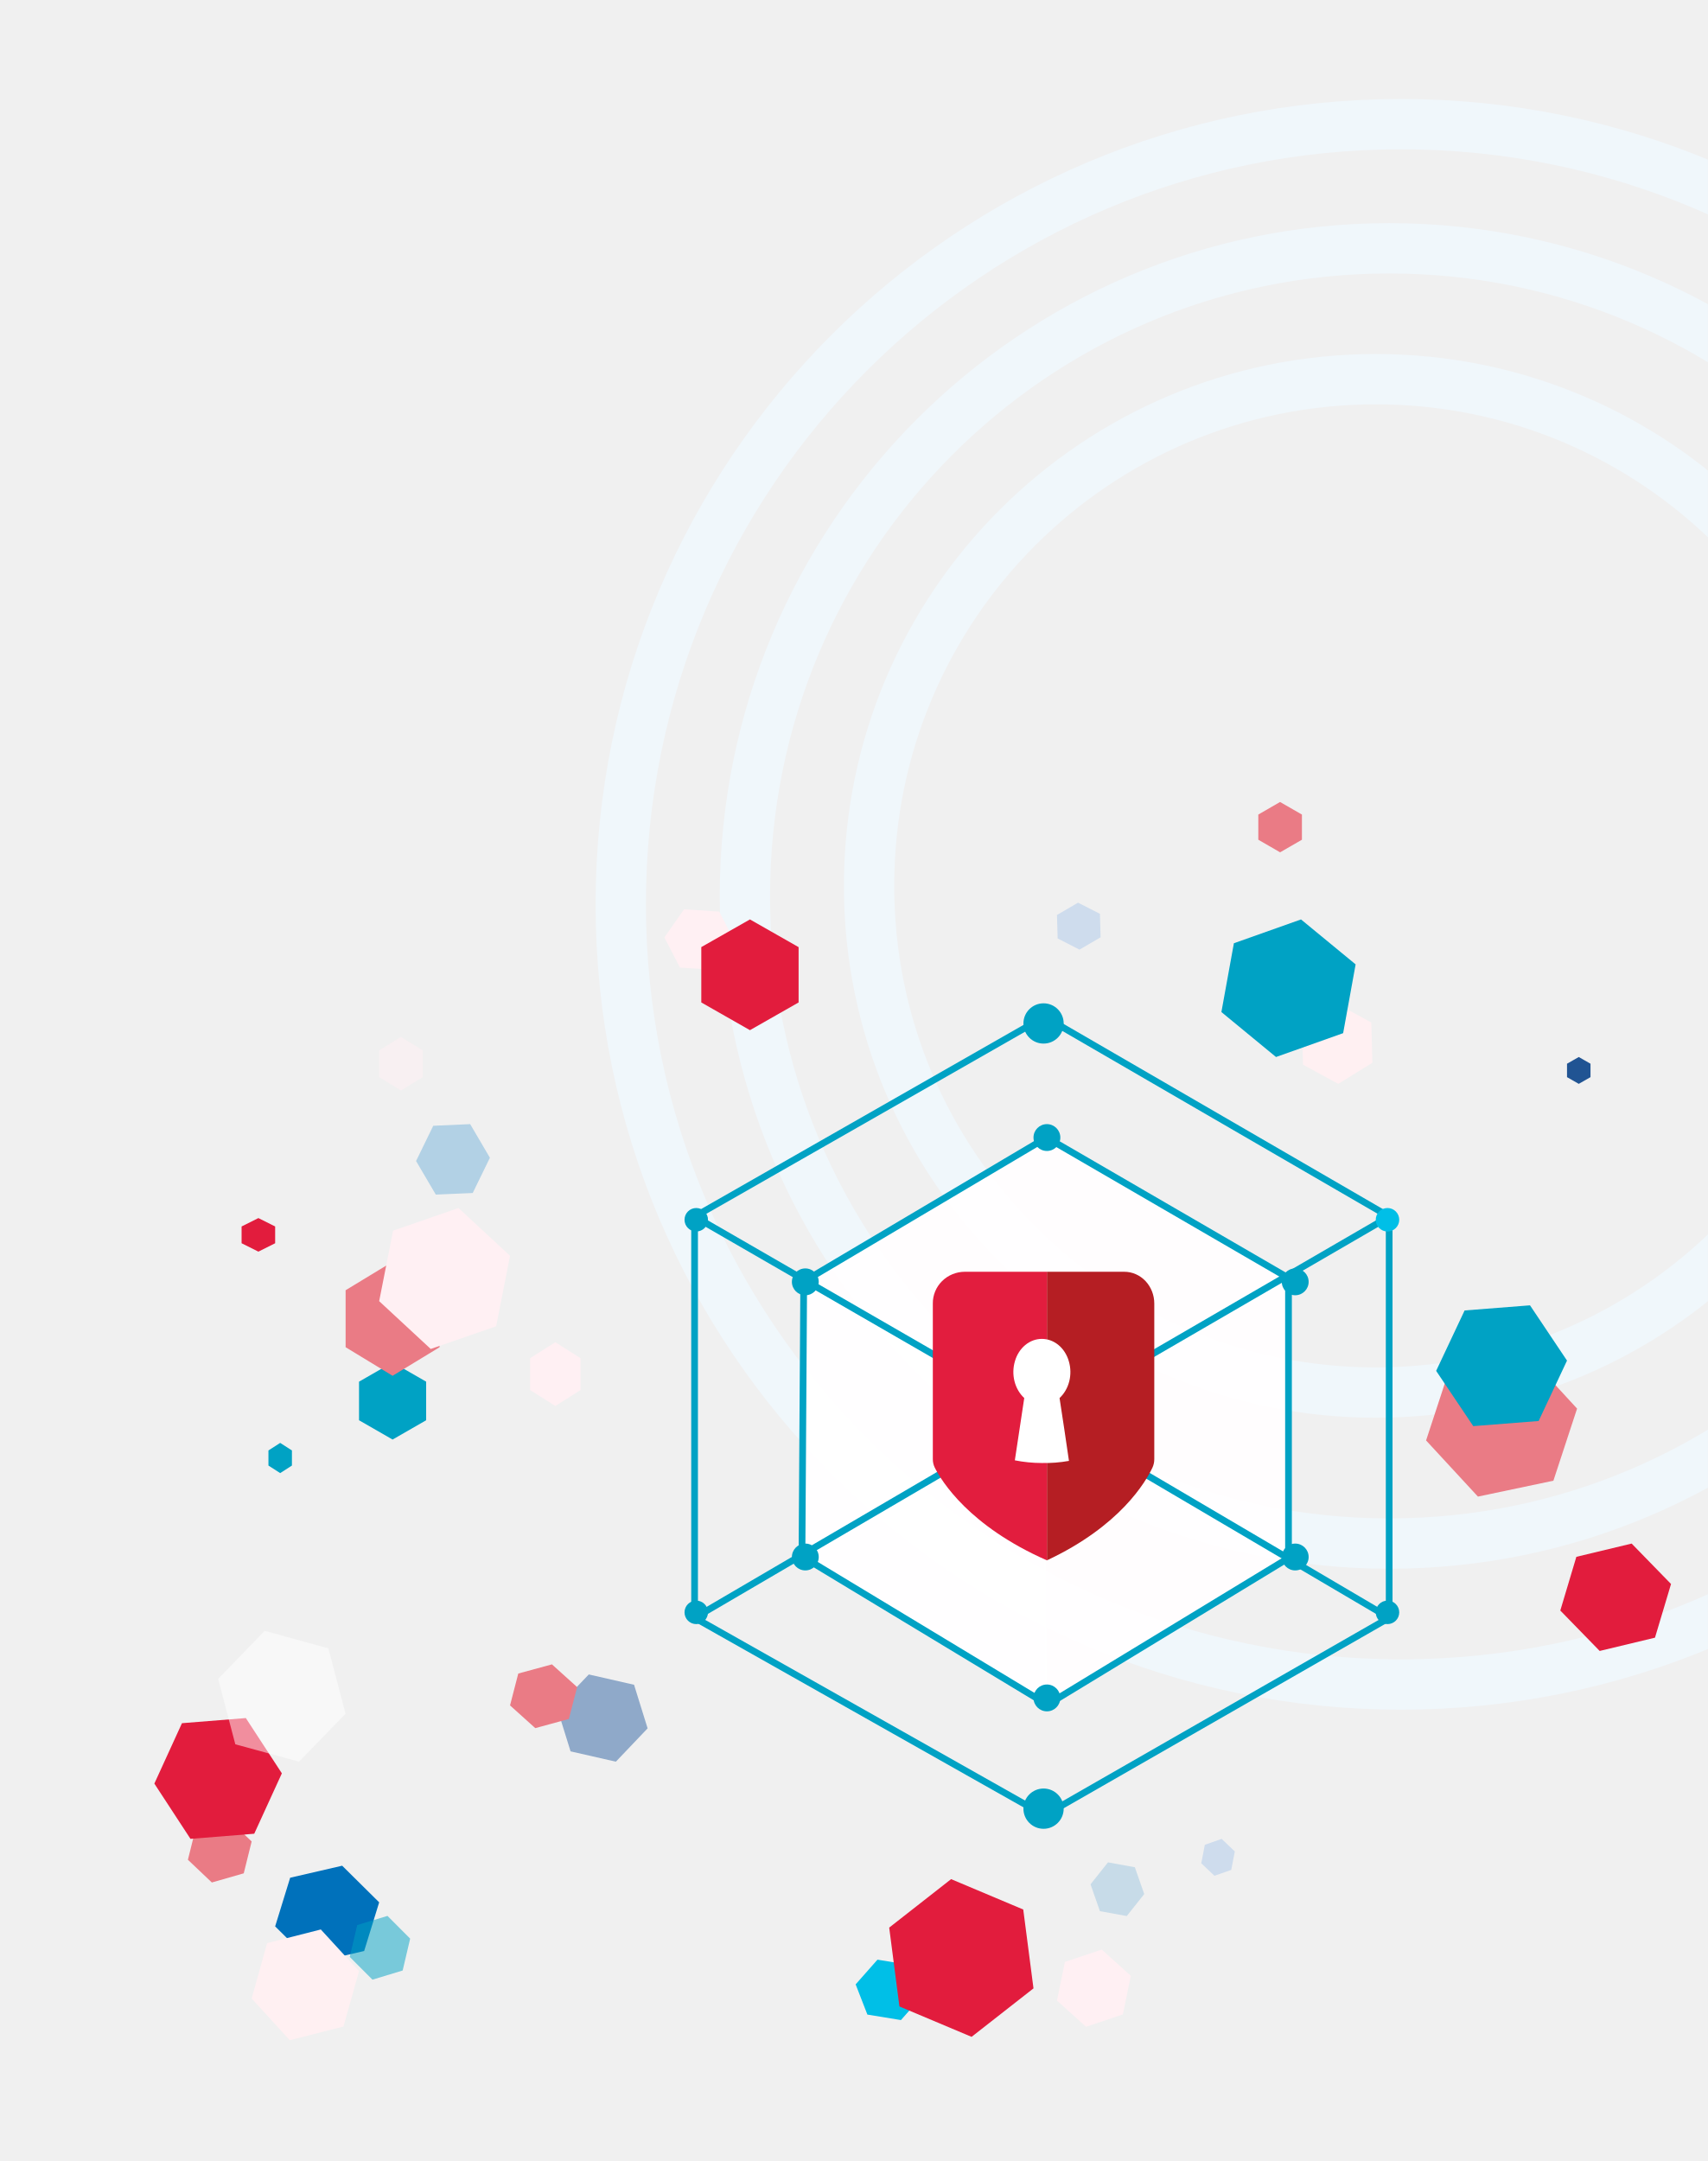
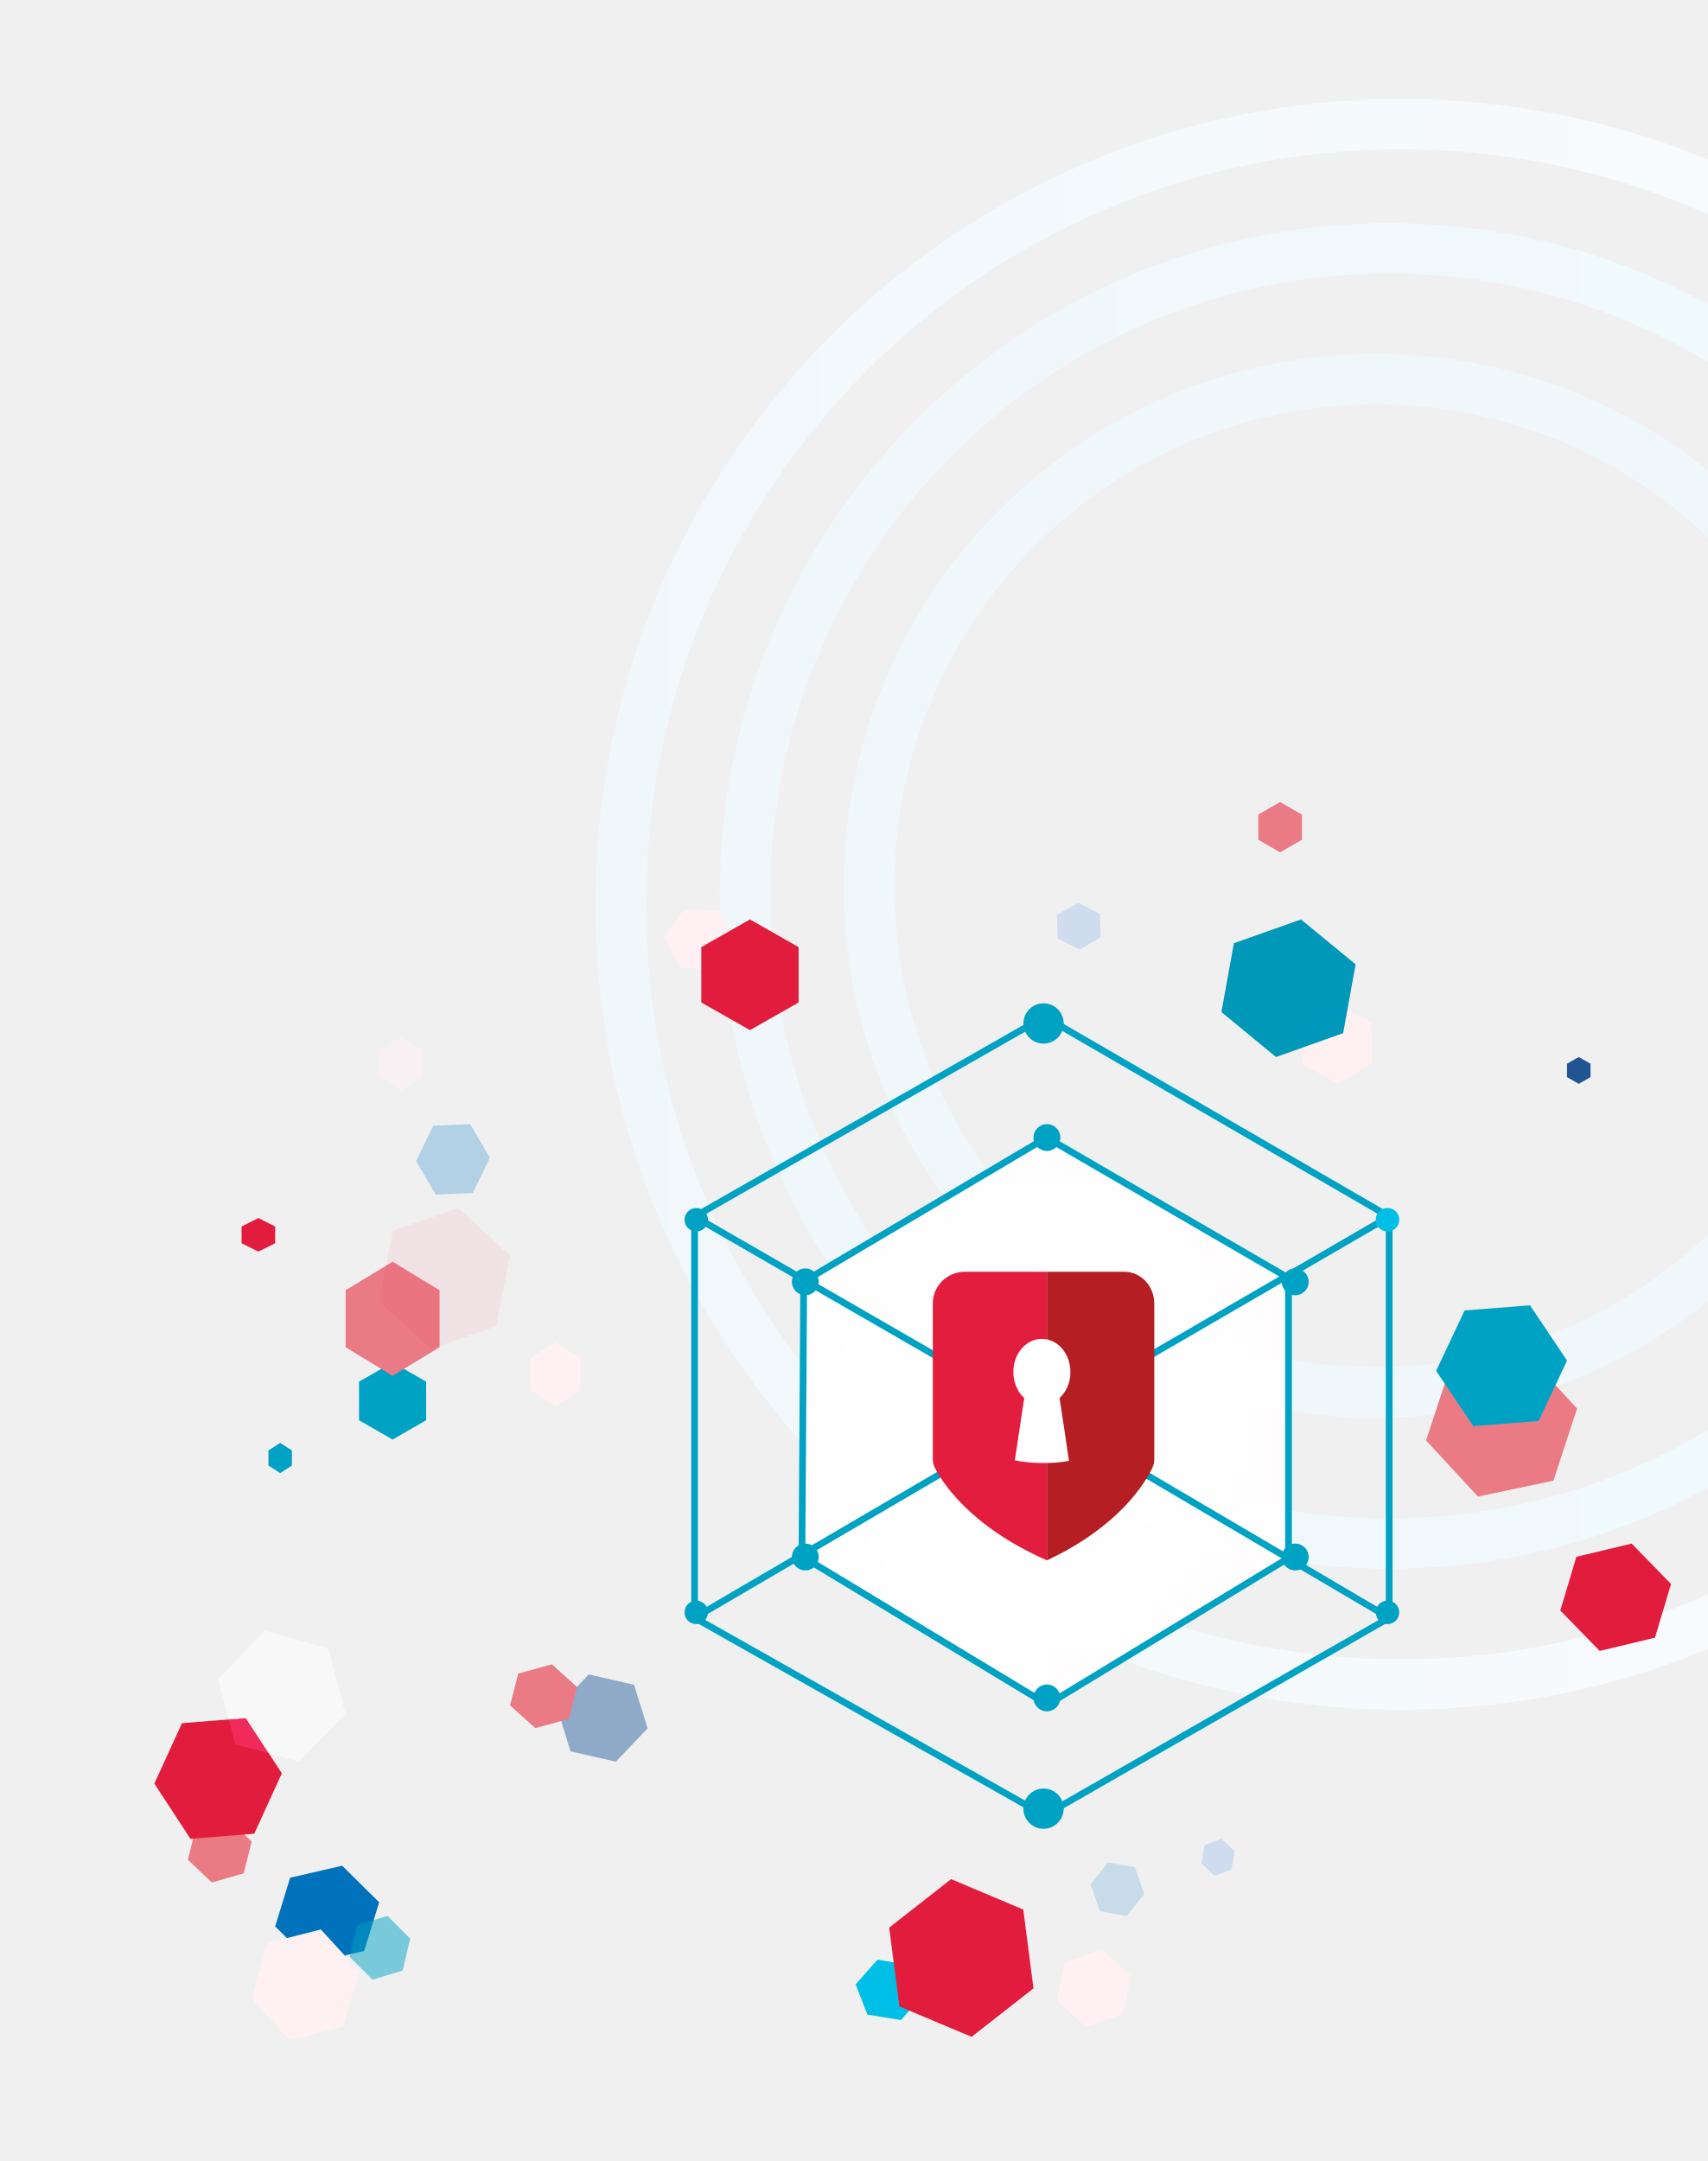
<svg xmlns="http://www.w3.org/2000/svg" width="509" height="644" viewBox="0 0 509 644" fill="none">
  <g clip-path="url(#clip0_2_3222)">
-     <path d="M417.5 502C545.906 502 650 397.906 650 269.5S545.906 37 417.5 37 185 141.094 185 269.5 289.094 502 417.5 502z" stroke="url(#paint0_linear_2_3222)" stroke-width="15" stroke-miterlimit="10" style="mix-blend-mode:screen" />
-     <path d="M414 460c106.039 0 192-86.409 192-193S520.039 74 414 74s-192 86.409-192 193 85.961 193 192 193z" stroke="url(#paint1_linear_2_3222)" stroke-width="15" stroke-miterlimit="10" style="mix-blend-mode:screen" />
-     <path d="M410 415c83.395 0 151-67.605 151-151s-67.605-151-151-151-151 67.605-151 151 67.605 151 151 151z" stroke="url(#paint2_linear_2_3222)" stroke-width="15" stroke-miterlimit="10" style="mix-blend-mode:screen" />
-     <path d="M165.5 400l7.5 4.747v9.5L165.5 419l-7.5-4.753v-9.5l7.5-4.747z" fill="#FFF0F3" />
-     <path d="M140.12 335l5.88 10.025-5.123 10.503-10.997.472-5.88-10.004 5.118-10.503L140.12 335z" fill="#75B2DA" fill-opacity=".5" />
-     <path d="M117 406l10 5.749v11.502L117 429l-10-5.749v-11.502L117 406z" fill="#00A2C4" />
-     <path d="M188.96 502.076l4.04 12.995-9.46 9.929-13.5-3.076-4.04-12.995 9.471-9.929 13.489 3.076z" fill="#8FA9C9" />
-     <path d="M328.352 581l8.648 7.814-2.352 11.5-11 3.686-8.648-7.814 2.357-11.5L328.352 581z" fill="#FFF0F3" />
-     <path d="M261.505 584l9.997 1.639 3.498 9.003-6.5 7.358-10.002-1.634-3.498-9.003 6.505-7.363z" fill="#00BFE7" />
-     <path opacity=".5" d="M330.201 555l8.006 1.459 2.793 7.986-5.196 6.555-8.005-1.459-2.799-7.992 5.201-6.549z" fill="#4D9CD0" fill-opacity=".5" />
-     <path d="M86.474 559.581l15.5-3.581L113 566.916l-4.474 14.503-15.5 3.581L82 574.084l4.474-14.503z" fill="#0071BB" />
-     <path d="M469.784 463.951L486.263 460 498 472.046l-4.784 15.998L476.737 492 465 479.954l4.784-16.003z" fill="#E21C3D" />
-     <path d="M203.852 271l10.495.664 4.653 9-5.852 8.336-10.506-.643-4.642-9 5.852-8.357z" fill="#FFF0F3" />
-     <path d="M432.068 407.736L454.557 403 470 419.775l-7.057 21.489-22.49 4.736L425 429.267l7.068-21.531z" fill="#EA7B85" />
-     <path d="M436.484 390.528L455.971 389 467 405.47l-8.458 18.002L439.061 425 428 408.53l8.484-18.002z" fill="#00A2C4" />
-     <path d="M154.457 498.728L164.488 496l7.512 6.775-2.474 9.497L159.523 515 152 508.225l2.457-9.497zM58.36 544.727L67.868 542 75 548.773l-2.36 9.5L63.138 561 56 554.227l2.36-9.5z" fill="#EA7B85" />
-     <path d="M265 574.444L283.45 560l21.498 9.054L308 592.556 289.55 607l-21.503-9.054L265 574.444z" fill="#E21C3D" />
-     <path d="M364.07 548l3.93 3.746-1.066 5.508-4.995 1.746-3.939-3.721 1.066-5.513L364.07 548z" fill="#CEDCED" />
-     <path d="M117 376l14 8.515v16.97L117 410l-14-8.515v-16.986L117 376z" fill="#EA7B85" />
-     <path d="M223.497 274L238 282.259v16.482L223.497 307 209 298.741v-16.497L223.497 274z" fill="#E21C3D" />
-     <path opacity=".5" d="M119.49 309l6.51 4v8l-6.5 4-6.5-4v-8l6.49-4z" fill="#FFF0F3" />
-     <path d="M77.003 363L82 365.499v5.002L77.003 373 72 370.501v-5.002L77.003 363z" fill="#E21C3D" />
-     <path d="M136.646 360L152 374.243l-4.141 20.998-19.5 6.759L113 387.757l4.146-20.998 19.5-6.759z" fill="#FFF0F3" />
-     <path d="M79.609 579.075l16-4.075L107 587.423l-4.645 16.502-16 4.075L75 595.577l4.609-16.502z" fill="#FFF0F2" />
-     <path d="M54.229 513.528L73.263 512 84 528.472l-8.234 18L56.768 548 46 531.528l8.229-18z" fill="#E21C3D" />
-     <path d="M78.869 486l18.995 5.219L103 510.711 89.126 525l-18.995-5.182L65 500.326 78.869 486z" fill="#fff" fill-opacity=".5" />
-     <path d="M83.5 430l3.5 2.25v4.5L83.5 439l-3.5-2.25v-4.5l3.5-2.25z" fill="#00A2C4" />
-     <path d="M388 305.282L398.173 299l10.498 5.712.329 12L398.827 323l-10.498-5.712-.329-12.006z" fill="#FFF0F2" />
-     <path d="M315 272.67l6.287-3.67 6.513 3.328.2 7.002-6.287 3.67-6.513-3.328-.2-7.002z" fill="#CEDCED" />
-     <path d="M367.722 281.098L387.725 274 404 287.394l-3.717 20.498L380.275 315 364 301.6l3.722-20.502z" fill="#00A2C4" />
-     <path opacity=".5" d="M106.471 573.686l9.007-2.728 6.757 6.775L120 587.23l-8.998 2.728-6.767-6.77 2.236-9.502z" fill="#00A2C4" />
-     <path d="M381.481 239l6.519 3.747v7.5L381.497 254 375 250.247v-7.5l6.481-3.747z" fill="#EA7B85" />
-     <path d="M470.503 315l3.497 2v4l-3.497 2-3.503-2v-4l3.503-2z" fill="#205493" />
-     <path d="M311.899 339l-72.374 42.9-.525 81.895L312.151 508 384 464.319v-83.462L311.899 339z" fill="url(#paint3_radial_2_3222)" style="mix-blend-mode:hard-light" />
+     <path d="M417.5 502C545.906 502 650 397.906 650 269.5C650 141.094 545.906 37 417.5 37C289.094 37 185 141.094 185 269.5C185 397.906 289.094 502 417.5 502Z" stroke="url(#paint0_linear_2_3222)" stroke-width="15" stroke-miterlimit="10" style="mix-blend-mode:screen" />
+     <path d="M414 460C520.039 460 606 373.591 606 267C606 160.409 520.039 74 414 74C307.961 74 222 160.409 222 267C222 373.591 307.961 460 414 460Z" stroke="url(#paint1_linear_2_3222)" stroke-width="15" stroke-miterlimit="10" style="mix-blend-mode:screen" />
+     <path d="M410 415C493.395 415 561 347.395 561 264C561 180.605 493.395 113 410 113C326.605 113 259 180.605 259 264C259 347.395 326.605 415 410 415Z" stroke="url(#paint2_linear_2_3222)" stroke-width="15" stroke-miterlimit="10" style="mix-blend-mode:screen" />
+     <path d="M165.5 400L173 404.747V414.247L165.5 419L158 414.247V404.747L165.5 400Z" fill="#FFF0F3" />
+     <path d="M140.12 335L146 345.025L140.877 355.528L129.88 356L124 345.996L129.118 335.493L140.12 335Z" fill="#75B2DA" fill-opacity="0.5" />
+     <path d="M117 406L127 411.749V423.251L117 429L107 423.251V411.749L117 406Z" fill="#00A2C4" />
+     <path d="M188.96 502.076L193 515.071L183.54 525L170.04 521.924L166 508.929L175.471 499L188.96 502.076Z" fill="#8FA9C9" />
+     <path d="M328.352 581L337 588.814L334.648 600.314L323.648 604L315 596.186L317.357 584.686L328.352 581Z" fill="#FFF0F3" />
+     <path d="M261.505 584L271.502 585.639L275 594.642L268.5 602L258.498 600.366L255 591.363L261.505 584Z" fill="#00BFE7" />
+     <path opacity="0.5" d="M330.201 555L338.207 556.459L341 564.445L335.804 571L327.799 569.541L325 561.549L330.201 555Z" fill="#4D9CD0" fill-opacity="0.5" />
+     <path d="M86.474 559.581L101.974 556L113 566.916L108.526 581.419L93.026 585L82 574.084L86.474 559.581Z" fill="#0071BB" />
+     <path d="M469.784 463.951L486.263 460L498 472.046L493.216 488.044L476.737 492L465 479.954L469.784 463.951Z" fill="#E21C3D" />
+     <path d="M203.852 271L214.347 271.664L219 280.664L213.148 289L202.642 288.357L198 279.357L203.852 271Z" fill="#FFF0F3" />
+     <path d="M432.068 407.736L454.557 403L470 419.775L462.943 441.264L440.453 446L425 429.267L432.068 407.736Z" fill="#EA7B85" />
+     <path d="M436.484 390.528L455.971 389L467 405.47L458.542 423.472L439.061 425L428 408.53L436.484 390.528Z" fill="#00A2C4" />
+     <path d="M154.457 498.728L164.488 496L172 502.775L169.526 512.272L159.523 515L152 508.225L154.457 498.728Z" fill="#EA7B85" />
+     <path d="M58.36 544.727L67.868 542L75 548.773L72.64 558.273L63.138 561L56 554.227L58.36 544.727Z" fill="#EA7B85" />
+     <path d="M265 574.444L283.45 560L304.948 569.054L308 592.556L289.55 607L268.047 597.946L265 574.444Z" fill="#E21C3D" />
+     <path d="M364.07 548L368 551.746L366.934 557.254L361.939 559L358 555.279L359.066 549.766L364.07 548Z" fill="#CEDCED" />
+     <path d="M117 376L131 384.515V401.485L117 410L103 401.485V384.499L117 376Z" fill="#EA7B85" />
+     <path d="M223.497 274L238 282.259V298.741L223.497 307L209 298.741V282.244L223.497 274Z" fill="#E21C3D" />
+     <path opacity="0.5" d="M119.49 309L126 313V321L119.5 325L113 321V313L119.49 309Z" fill="#FFF0F3" />
+     <path d="M77.003 363L82 365.499V370.501L77.003 373L72 370.501V365.499L77.003 363Z" fill="#E21C3D" />
+     <g style="mix-blend-mode:multiply">
+       <path d="M136.646 360L152 374.243L147.859 395.241L128.359 402L113 387.757L117.146 366.759L136.646 360Z" fill="#FFF0F3" />
+     </g>
+     <path d="M79.609 579.075L95.609 575L107 587.423L102.355 603.925L86.355 608L75 595.577L79.609 579.075Z" fill="#FFF0F2" />
+     <path d="M54.229 513.528L73.263 512L84 528.472L75.766 546.472L56.769 548L46 531.528L54.229 513.528Z" fill="#E21C3D" />
    <g style="mix-blend-mode:overlay">
-       <path style="mix-blend-mode:overlay" d="M239.333 462.864l.513-81.204 71.182 40.238.733 84.802-72.428-43.836z" fill="url(#paint4_linear_2_3222)" />
-       <path d="M240.108 382.094l70.669 39.951.722 84.178-71.904-43.495.523-80.634h-.01zm-.513-.895L239.071 463l72.957 44.155-.738-85.419-71.716-40.537h.021z" fill="#FFF0F2" />
+       <path d="M78.869 486L97.864 491.219L103 510.711L89.126 525L70.131 519.818L65 500.326L78.869 486Z" fill="white" fill-opacity="0.5" />
    </g>
-     <path d="M311.899 339l-72.374 42.9-.525 81.895L312.151 508 384 464.319v-83.462L311.899 339z" stroke="#00A2C4" stroke-width="2" />
-     <path d="M312 343a4 4 0 100-8 4 4 0 000 8zm74 43a4 4 0 100-8 4 4 0 000 8zm0 82a4 4 0 100-8 4 4 0 000 8zm-146-82a4 4 0 100-8 4 4 0 000 8zm0 82a4 4 0 100-8 4 4 0 000 8zm72 42a4 4 0 100-8 4 4 0 000 8z" fill="#00A2C4" />
-     <path d="M289.769 410.338l-82.753-47.778L311.292 303 414 362.56m0 0l-82.296 47.778M414 362.56v119.552M207 362.56v119.552m207 0l-82.296-48.445M414 482.112L311.292 541l-104.276-58.888 82.753-48.445" stroke="#00A2C4" stroke-width="2" />
-     <path d="M311 311a6 6 0 100-12 6 6 0 000 12z" fill="#00A2C4" />
-     <path d="M413.5 367a3.5 3.5 0 100-7 3.5 3.5 0 000 7z" fill="#00BFE7" />
-     <path d="M413.5 484a3.5 3.5 0 100-7 3.5 3.5 0 000 7zm-206-117a3.5 3.5 0 100-7 3.5 3.5 0 000 7zm0 117a3.5 3.5 0 100-7 3.5 3.5 0 000 7zM311 545a6 6 0 100-12 6 6 0 000 12z" fill="#00A2C4" />
-     <path d="M335.042 379H312v86c21.874-10.24 29.513-23.507 31.456-27.642a6.01 6.01 0 00.544-2.543V388.46c.002-2.503-.939-4.906-2.621-6.693a8.858 8.858 0 00-2.9-2.05 8.55 8.55 0 00-3.437-.717z" fill="#B51E23" />
-     <path d="M287.503 379a9.719 9.719 0 00-3.663.735 9.573 9.573 0 00-3.095 2.058 9.348 9.348 0 00-2.051 3.065 9.185 9.185 0 00-.693 3.602v46.355c-.011.879.185 1.75.573 2.543 2.058 4.093 10.282 17.464 33.426 27.642v-86h-24.497z" fill="#E21D3E" />
-     <path d="M315.768 416.629c1.39-1.286 2.4-3.03 2.894-4.995a11.325 11.325 0 00-.136-5.989c-.556-1.933-1.632-3.616-3.073-4.81-1.442-1.193-3.176-1.835-4.955-1.835s-3.514.642-4.955 1.835c-1.441 1.194-2.517 2.877-3.073 4.81a11.33 11.33 0 00-.128 5.993c.497 1.965 1.511 3.708 2.905 4.991l-2.805 18.563c2.638.524 5.311.791 7.988.797 2.725.064 5.45-.147 8.142-.631-.934-6.312-1.822-12.502-2.804-18.729z" fill="#fff" />
+     <path d="M83.5 430L87 432.25V436.75L83.5 439L80 436.75V432.25L83.5 430Z" fill="#00A2C4" />
+     <path d="M388 305.282L398.173 299L408.671 304.712L409 316.712L398.827 323L388.329 317.288L388 305.282Z" fill="#FFF0F2" />
+     <path d="M315 272.67L321.287 269L327.8 272.328L328 279.33L321.713 283L315.2 279.672L315 272.67Z" fill="#CEDCED" />
+     <g style="mix-blend-mode:multiply">
+       <path d="M367.722 281.098L387.725 274L404 287.394L400.283 307.892L380.275 315L364 301.6L367.722 281.098Z" fill="#00A2C4" />
+     </g>
+     <path opacity="0.5" d="M106.471 573.686L115.478 570.958L122.235 577.733L120 587.23L111.002 589.958L104.235 583.188L106.471 573.686Z" fill="#00A2C4" />
+     <path d="M381.481 239L388 242.747V250.247L381.497 254L375 250.247V242.747L381.481 239Z" fill="#EA7B85" />
+     <path d="M470.503 315L474 317V321L470.503 323L467 321V317L470.503 315Z" fill="#205493" />
+     <path d="M311.899 339L239.525 381.9L239 463.795L312.151 508L384 464.319V380.857L311.899 339Z" fill="url(#paint3_radial_2_3222)" style="mix-blend-mode:hard-light" />
+     <g style="mix-blend-mode:overlay">
+       <path style="mix-blend-mode:overlay" d="M239.333 462.864L239.846 381.66L311.028 421.898L311.761 506.7L239.333 462.864Z" fill="url(#paint4_linear_2_3222)" />
+       <g style="mix-blend-mode:overlay">
+         <path d="M240.108 382.094L310.777 422.045L311.499 506.223L239.595 462.728L240.118 382.094H240.108ZM239.595 381.199L239.071 463L312.028 507.155L311.29 421.736L239.574 381.199H239.595Z" fill="#FFF0F2" />
+       </g>
+     </g>
+     <path d="M311.899 339L239.525 381.9L239 463.795L312.151 508L384 464.319V380.857L311.899 339Z" stroke="#00A2C4" stroke-width="2" />
+     <path d="M312 343C314.209 343 316 341.209 316 339C316 336.791 314.209 335 312 335C309.791 335 308 336.791 308 339C308 341.209 309.791 343 312 343Z" fill="#00A2C4" />
+     <path d="M386 386C388.209 386 390 384.209 390 382C390 379.791 388.209 378 386 378C383.791 378 382 379.791 382 382C382 384.209 383.791 386 386 386Z" fill="#00A2C4" />
+     <path d="M386 468C388.209 468 390 466.209 390 464C390 461.791 388.209 460 386 460C383.791 460 382 461.791 382 464C382 466.209 383.791 468 386 468Z" fill="#00A2C4" />
+     <path d="M240 386C242.209 386 244 384.209 244 382C244 379.791 242.209 378 240 378C237.791 378 236 379.791 236 382C236 384.209 237.791 386 240 386Z" fill="#00A2C4" />
+     <path d="M240 468C242.209 468 244 466.209 244 464C244 461.791 242.209 460 240 460C237.791 460 236 461.791 236 464C236 466.209 237.791 468 240 468Z" fill="#00A2C4" />
+     <path d="M312 510C314.209 510 316 508.209 316 506C316 503.791 314.209 502 312 502C309.791 502 308 503.791 308 506C308 508.209 309.791 510 312 510Z" fill="#00A2C4" />
+     <path d="M289.769 410.338L207.016 362.56L311.292 303L414 362.56M414 362.56L331.704 410.338M414 362.56V482.112M207 362.56V482.112M414 482.112L331.704 433.667M414 482.112L311.292 541L207.016 482.112L289.769 433.667" stroke="#00A2C4" stroke-width="2" />
+     <path d="M311 311C314.314 311 317 308.314 317 305C317 301.686 314.314 299 311 299C307.686 299 305 301.686 305 305C305 308.314 307.686 311 311 311Z" fill="#00A2C4" />
+     <path d="M413.5 367C415.433 367 417 365.433 417 363.5C417 361.567 415.433 360 413.5 360C411.567 360 410 361.567 410 363.5C410 365.433 411.567 367 413.5 367Z" fill="#00BFE7" />
+     <path d="M413.5 484C415.433 484 417 482.433 417 480.5C417 478.567 415.433 477 413.5 477C411.567 477 410 478.567 410 480.5C410 482.433 411.567 484 413.5 484Z" fill="#00A2C4" />
+     <path d="M207.5 367C209.433 367 211 365.433 211 363.5C211 361.567 209.433 360 207.5 360C205.567 360 204 361.567 204 363.5C204 365.433 205.567 367 207.5 367Z" fill="#00A2C4" />
+     <path d="M207.5 484C209.433 484 211 482.433 211 480.5C211 478.567 209.433 477 207.5 477C205.567 477 204 478.567 204 480.5C204 482.433 205.567 484 207.5 484Z" fill="#00A2C4" />
+     <path d="M311 545C314.314 545 317 542.314 317 539C317 535.686 314.314 533 311 533C307.686 533 305 535.686 305 539C305 542.314 307.686 545 311 545Z" fill="#00A2C4" />
+     <path d="M335.042 379H312V465C333.874 454.76 341.513 441.493 343.456 437.358C343.82 436.564 344.006 435.694 344 434.815V388.46C344.002 385.957 343.061 383.554 341.379 381.767C340.553 380.889 339.567 380.193 338.479 379.717C337.391 379.242 336.222 378.998 335.042 379Z" fill="#B51E23" />
+     <path d="M287.503 379C286.245 379.006 284.999 379.256 283.84 379.735C282.68 380.215 281.628 380.914 280.745 381.793C279.862 382.672 279.165 383.714 278.694 384.858C278.223 386.002 277.987 387.226 278.001 388.46V434.815C277.99 435.694 278.186 436.565 278.574 437.358C280.632 441.451 288.856 454.822 312 465V379H287.503Z" fill="#E21D3E" />
+     <path d="M315.768 416.629C317.158 415.343 318.168 413.599 318.662 411.634C319.155 409.669 319.108 407.578 318.526 405.645C317.97 403.712 316.894 402.029 315.453 400.835C314.011 399.642 312.277 399 310.498 399C308.719 399 306.984 399.642 305.543 400.835C304.102 402.029 303.026 403.712 302.47 405.645C301.89 407.58 301.846 409.673 302.342 411.638C302.839 413.603 303.853 415.346 305.247 416.629C304.312 422.818 303.377 429.006 302.442 435.192C305.08 435.716 307.753 435.983 310.43 435.989C313.155 436.053 315.88 435.842 318.572 435.358C317.638 429.046 316.75 422.856 315.768 416.629Z" fill="white" />
  </g>
  <defs>
-     <linearGradient id="paint0_linear_2_3222" x1="177.162" y1="269.5" x2="657.838" y2="269.5">
+     <linearGradient id="paint0_linear_2_3222" x1="177.162" y1="269.5" x2="657.838" y2="269.5" gradientUnits="userSpaceOnUse">
      <stop stop-color="#0071BB" />
      <stop offset="1" stop-color="#B7DDE9" />
    </linearGradient>
-     <linearGradient id="paint1_linear_2_3222" x1="214.181" y1="267" x2="613.814" y2="267">
+     <linearGradient id="paint1_linear_2_3222" x1="214.181" y1="267" x2="613.814" y2="267" gradientUnits="userSpaceOnUse">
      <stop stop-color="#0071BB" />
      <stop offset="1" stop-color="#00A2C4" />
    </linearGradient>
-     <linearGradient id="paint2_linear_2_3222" x1="122623" y1="20724.5" x2="305355" y2="20724.5">
+     <linearGradient id="paint2_linear_2_3222" x1="122623" y1="20724.5" x2="305355" y2="20724.5" gradientUnits="userSpaceOnUse">
      <stop stop-color="#0071BB" />
      <stop offset="1" stop-color="#B7DDE9" />
    </linearGradient>
-     <linearGradient id="paint4_linear_2_3222" x1="239.333" y1="444.177" x2="311.761" y2="444.177">
-       <stop stop-color="#fff" stop-opacity=".5" />
+     <radialGradient id="paint3_radial_2_3222" cx="0" cy="0" r="1" gradientUnits="userSpaceOnUse" gradientTransform="translate(310.464 421.161) rotate(90) scale(84.9335 72.8721)">
+       <stop stop-color="white" />
+       <stop offset="1" stop-color="#FFF0F3" />
+     </radialGradient>
+     <linearGradient id="paint4_linear_2_3222" x1="239.333" y1="444.177" x2="311.761" y2="444.177" gradientUnits="userSpaceOnUse">
+       <stop stop-color="white" stop-opacity="0.5" />
      <stop offset="1" stop-color="#FFF0F2" />
    </linearGradient>
-     <radialGradient id="paint3_radial_2_3222" cx="0" cy="0" r="1" gradientTransform="matrix(0 84.9335 -72.8721 0 310.435 421.27)">
-       <stop stop-color="#fff" />
-       <stop offset="1" stop-color="#FFF0F3" />
-     </radialGradient>
    <clipPath id="clip0_2_3222">
-       <path fill="#fff" d="M0 0h509v644H0z" />
+       <rect width="509" height="644" fill="white" />
    </clipPath>
  </defs>
</svg>
